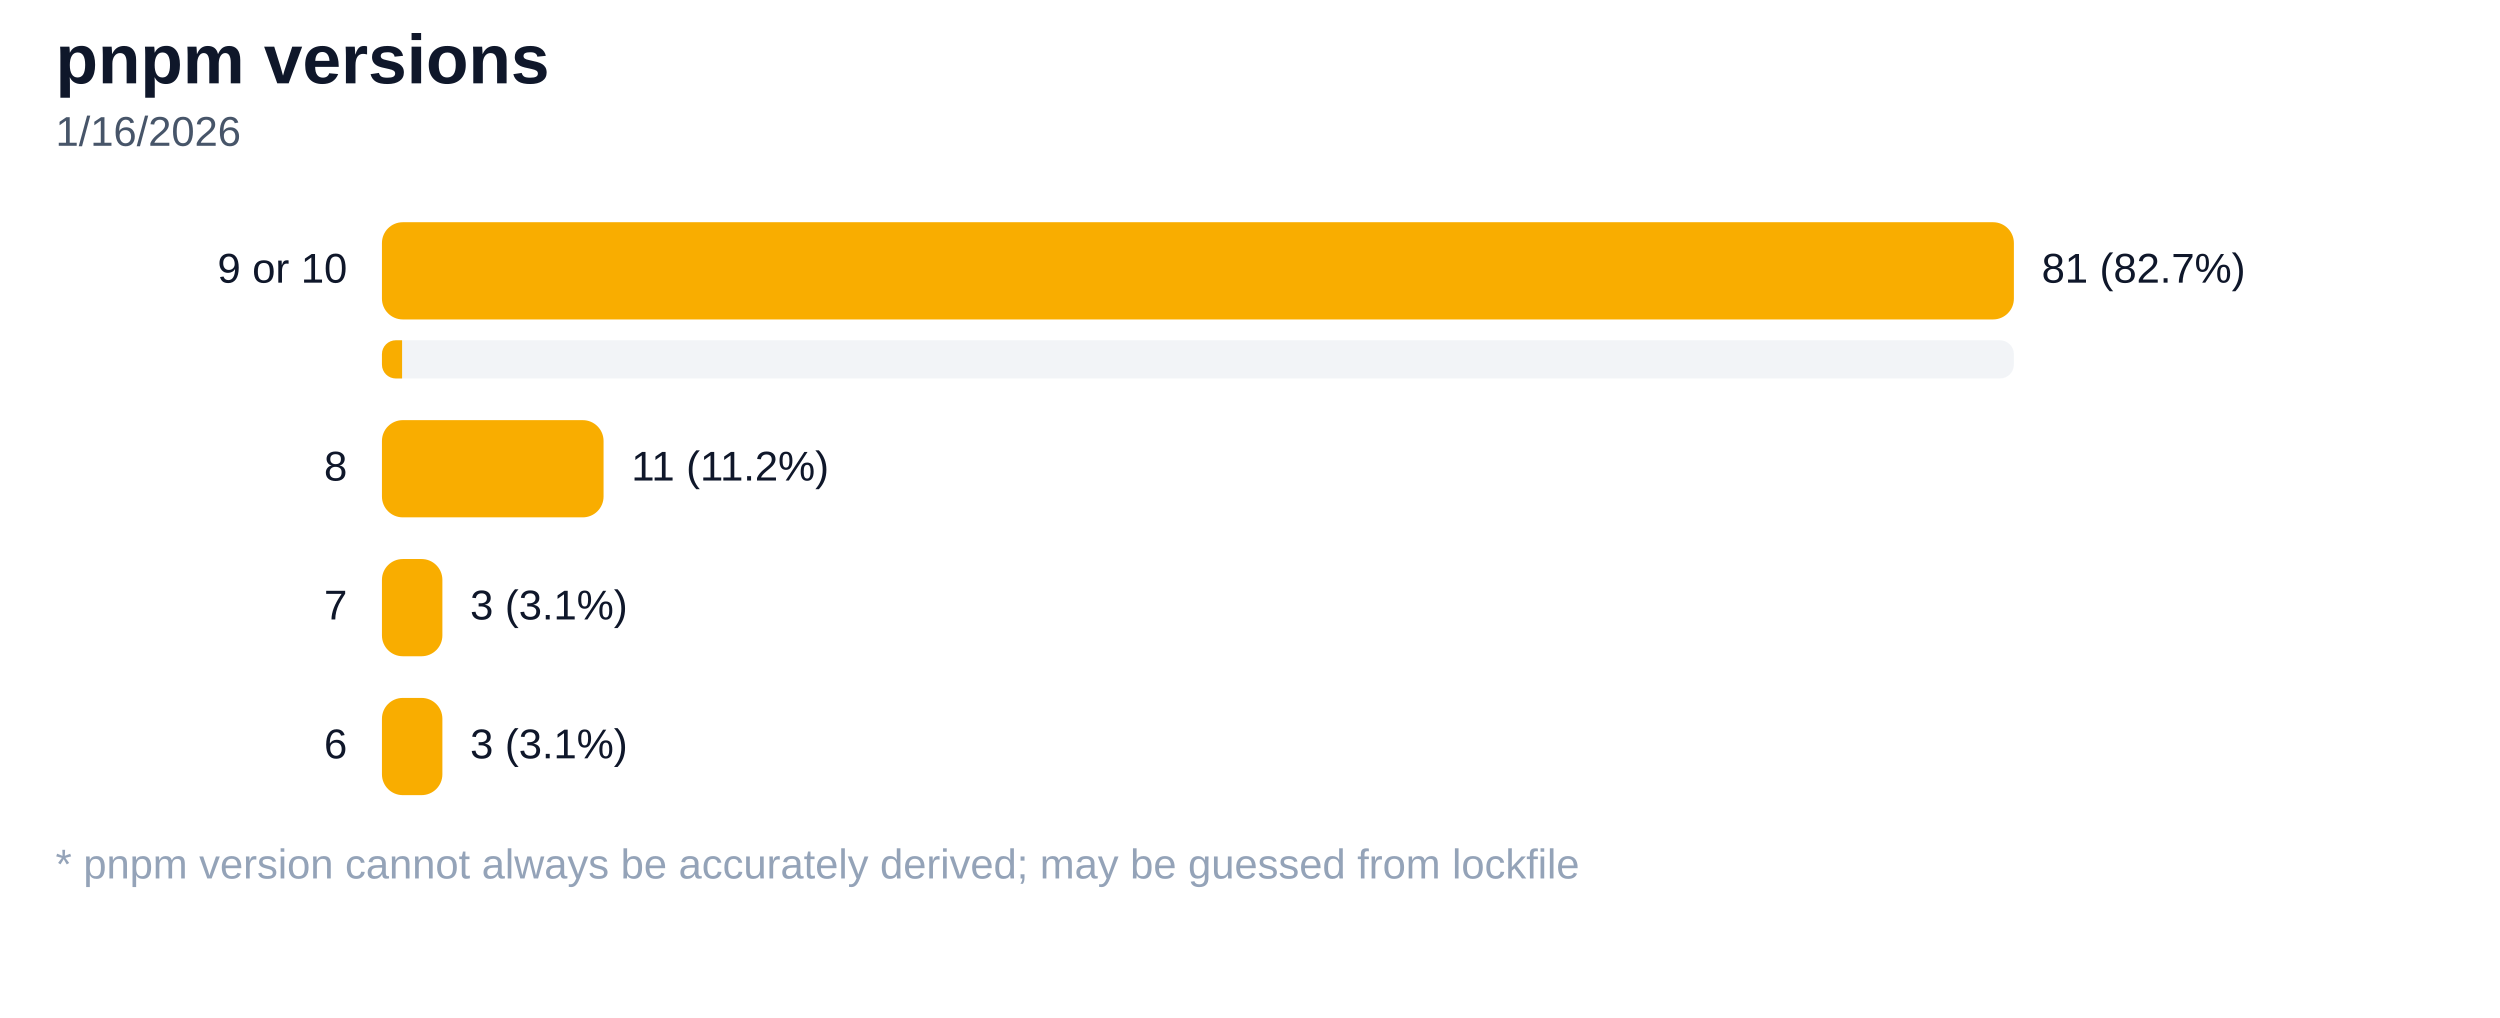
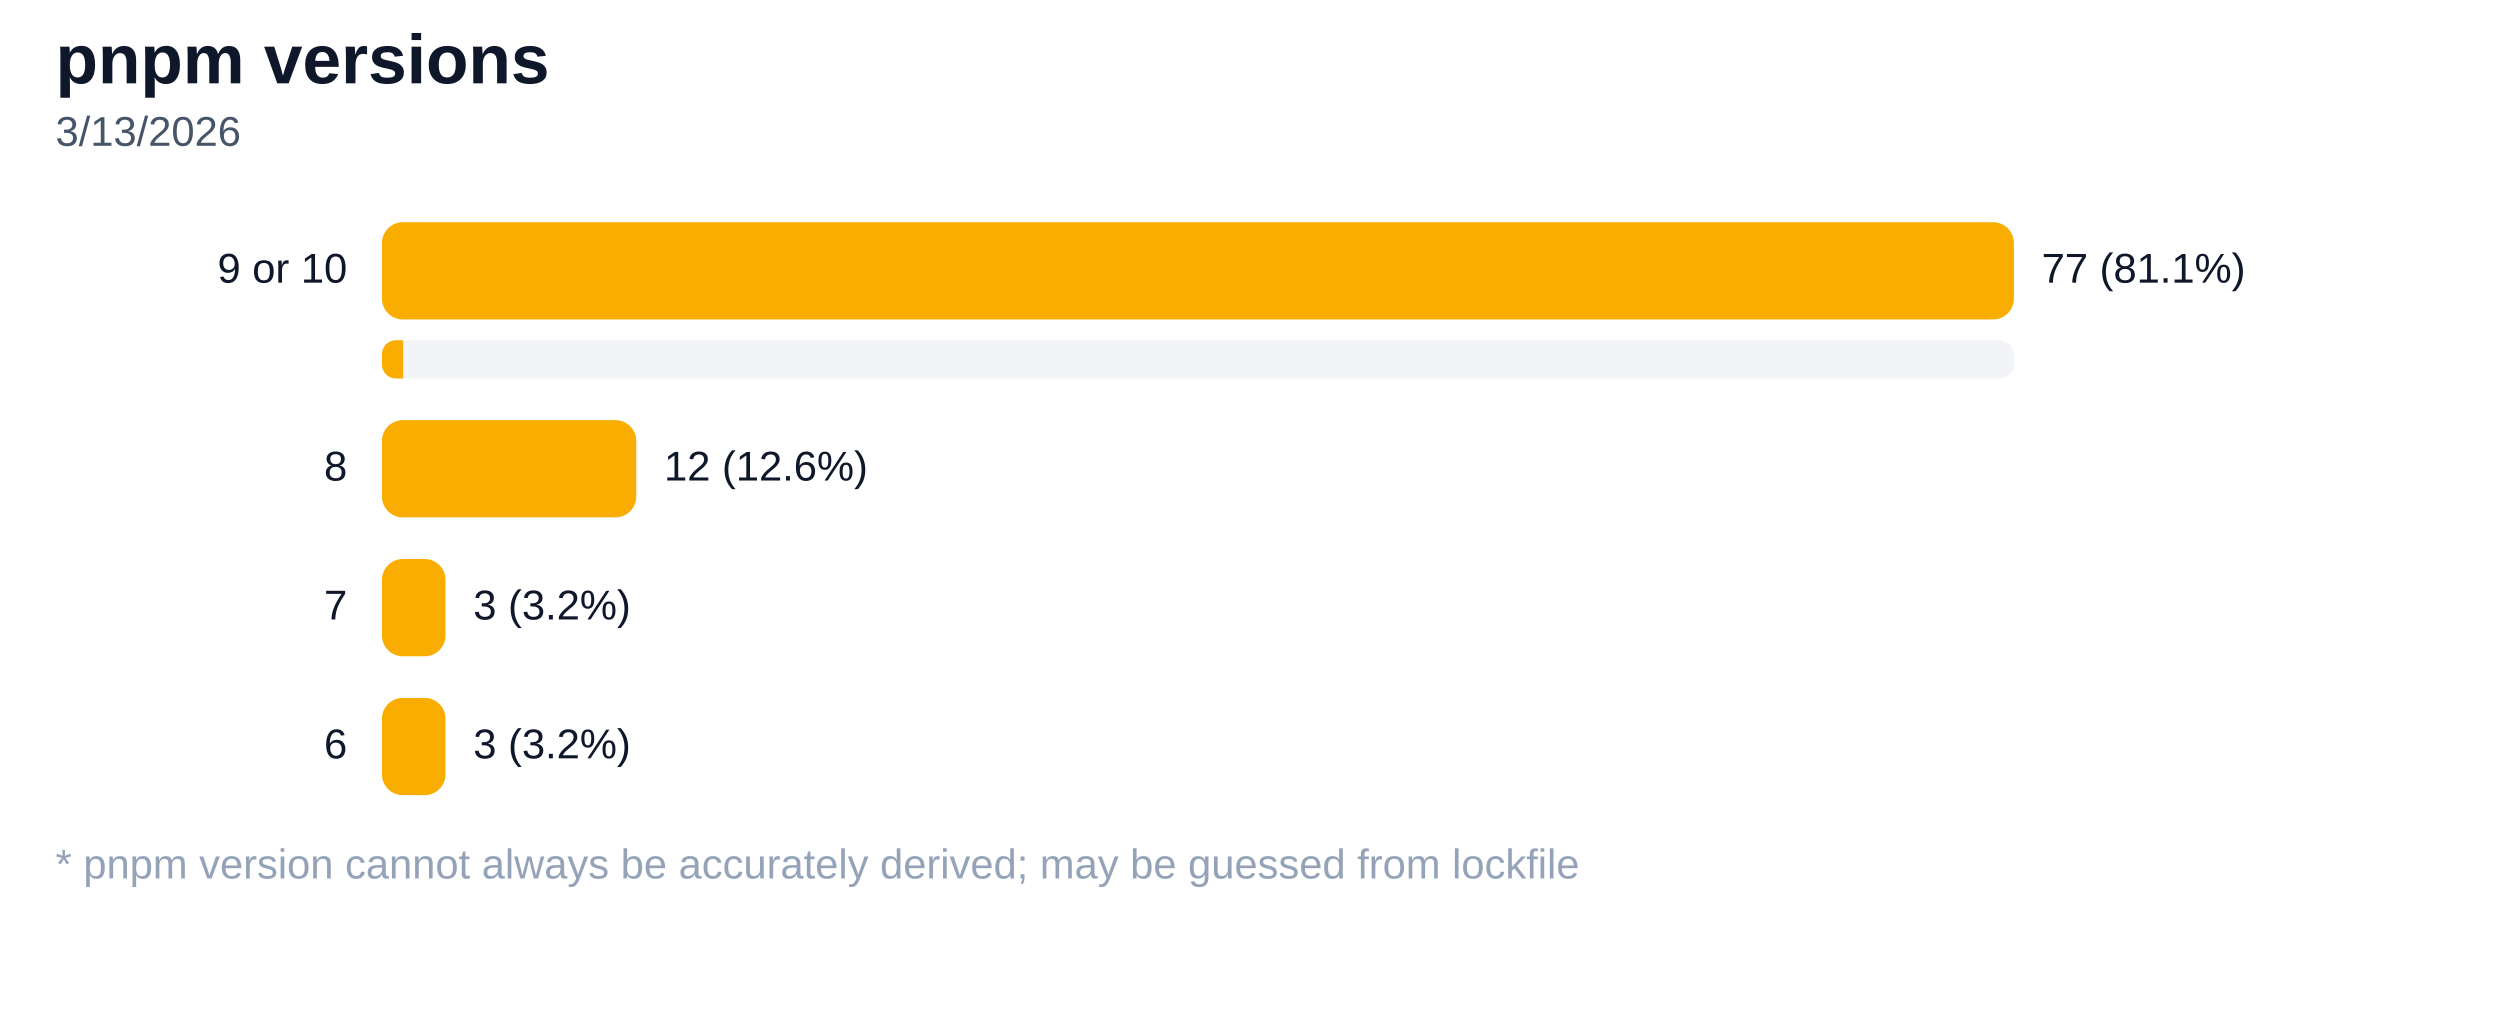
<svg xmlns="http://www.w3.org/2000/svg" width="720" height="293" viewBox="0 0 720 293" role="img" aria-label="pnpm versions">
  <style>
    text { font-family: "Helvetica Neue", Arial, sans-serif; }
    .title { font-size: 20px; font-weight: 700; fill: #0f172a; }
    .subtitle { font-size: 12px; fill: #475569; }
    .footer { font-size: 12px; fill: #94a3b8; }
    .label { font-size: 12px; text-anchor: end; fill: #0f172a; }
    .value { font-size: 12px; fill: #0f172a; }
  </style>
  <text class="title" x="16" y="24">pnpm versions</text>
-   <text class="subtitle" x="16" y="42">1/16/2026</text>
+   <text class="subtitle" x="16" y="42">3/13/2026</text>
  <g class="bars">
    <g class="bar" data-label="9 or 10">
      <text class="label" x="100" y="78" dominant-baseline="middle">9 or 10</text>
      <rect x="110" y="64" width="470" height="28" rx="6" fill="#f9ad00" />
-       <text class="value" x="588" y="78" dominant-baseline="middle">81 (82.7%)</text>
+       <text class="value" x="588" y="78" dominant-baseline="middle">77 (81.1%)</text>
      <clipPath id="mini-bar-light-0-9-or-10">
        <rect x="110" y="98" width="470" height="11" rx="4" />
      </clipPath>
      <rect x="110" y="98" width="470" height="11" rx="4" fill="#cbd5e1" opacity="0.25" />
      <g clip-path="url(#mini-bar-light-0-9-or-10)">
-         <rect x="110" y="98" width="5.802" height="11" fill="#f9ad00" />
+         <rect x="110" y="98" width="6.104" height="11" fill="#f9ad00" />
      </g>
    </g>
    <g class="bar" data-label="8">
      <text class="label" x="100" y="135" dominant-baseline="middle">8</text>
-       <rect x="110" y="121" width="63.827" height="28" rx="6" fill="#f9ad00" />
-       <text class="value" x="181.827" y="135" dominant-baseline="middle">11 (11.2%)</text>
+       <rect x="110" y="121" width="73.247" height="28" rx="6" fill="#f9ad00" />
+       <text class="value" x="191.247" y="135" dominant-baseline="middle">12 (12.6%)</text>
    </g>
    <g class="bar" data-label="7">
      <text class="label" x="100" y="175" dominant-baseline="middle">7</text>
-       <rect x="110" y="161" width="17.407" height="28" rx="6" fill="#f9ad00" />
-       <text class="value" x="135.407" y="175" dominant-baseline="middle">3 (3.1%)</text>
+       <rect x="110" y="161" width="18.312" height="28" rx="6" fill="#f9ad00" />
+       <text class="value" x="136.312" y="175" dominant-baseline="middle">3 (3.2%)</text>
    </g>
    <g class="bar" data-label="6">
      <text class="label" x="100" y="215" dominant-baseline="middle">6</text>
-       <rect x="110" y="201" width="17.407" height="28" rx="6" fill="#f9ad00" />
-       <text class="value" x="135.407" y="215" dominant-baseline="middle">3 (3.1%)</text>
+       <rect x="110" y="201" width="18.312" height="28" rx="6" fill="#f9ad00" />
+       <text class="value" x="136.312" y="215" dominant-baseline="middle">3 (3.2%)</text>
    </g>
  </g>
  <text class="footer" x="16" y="253">* pnpm version cannot always be accurately derived; may be guessed from lockfile</text>
</svg>
